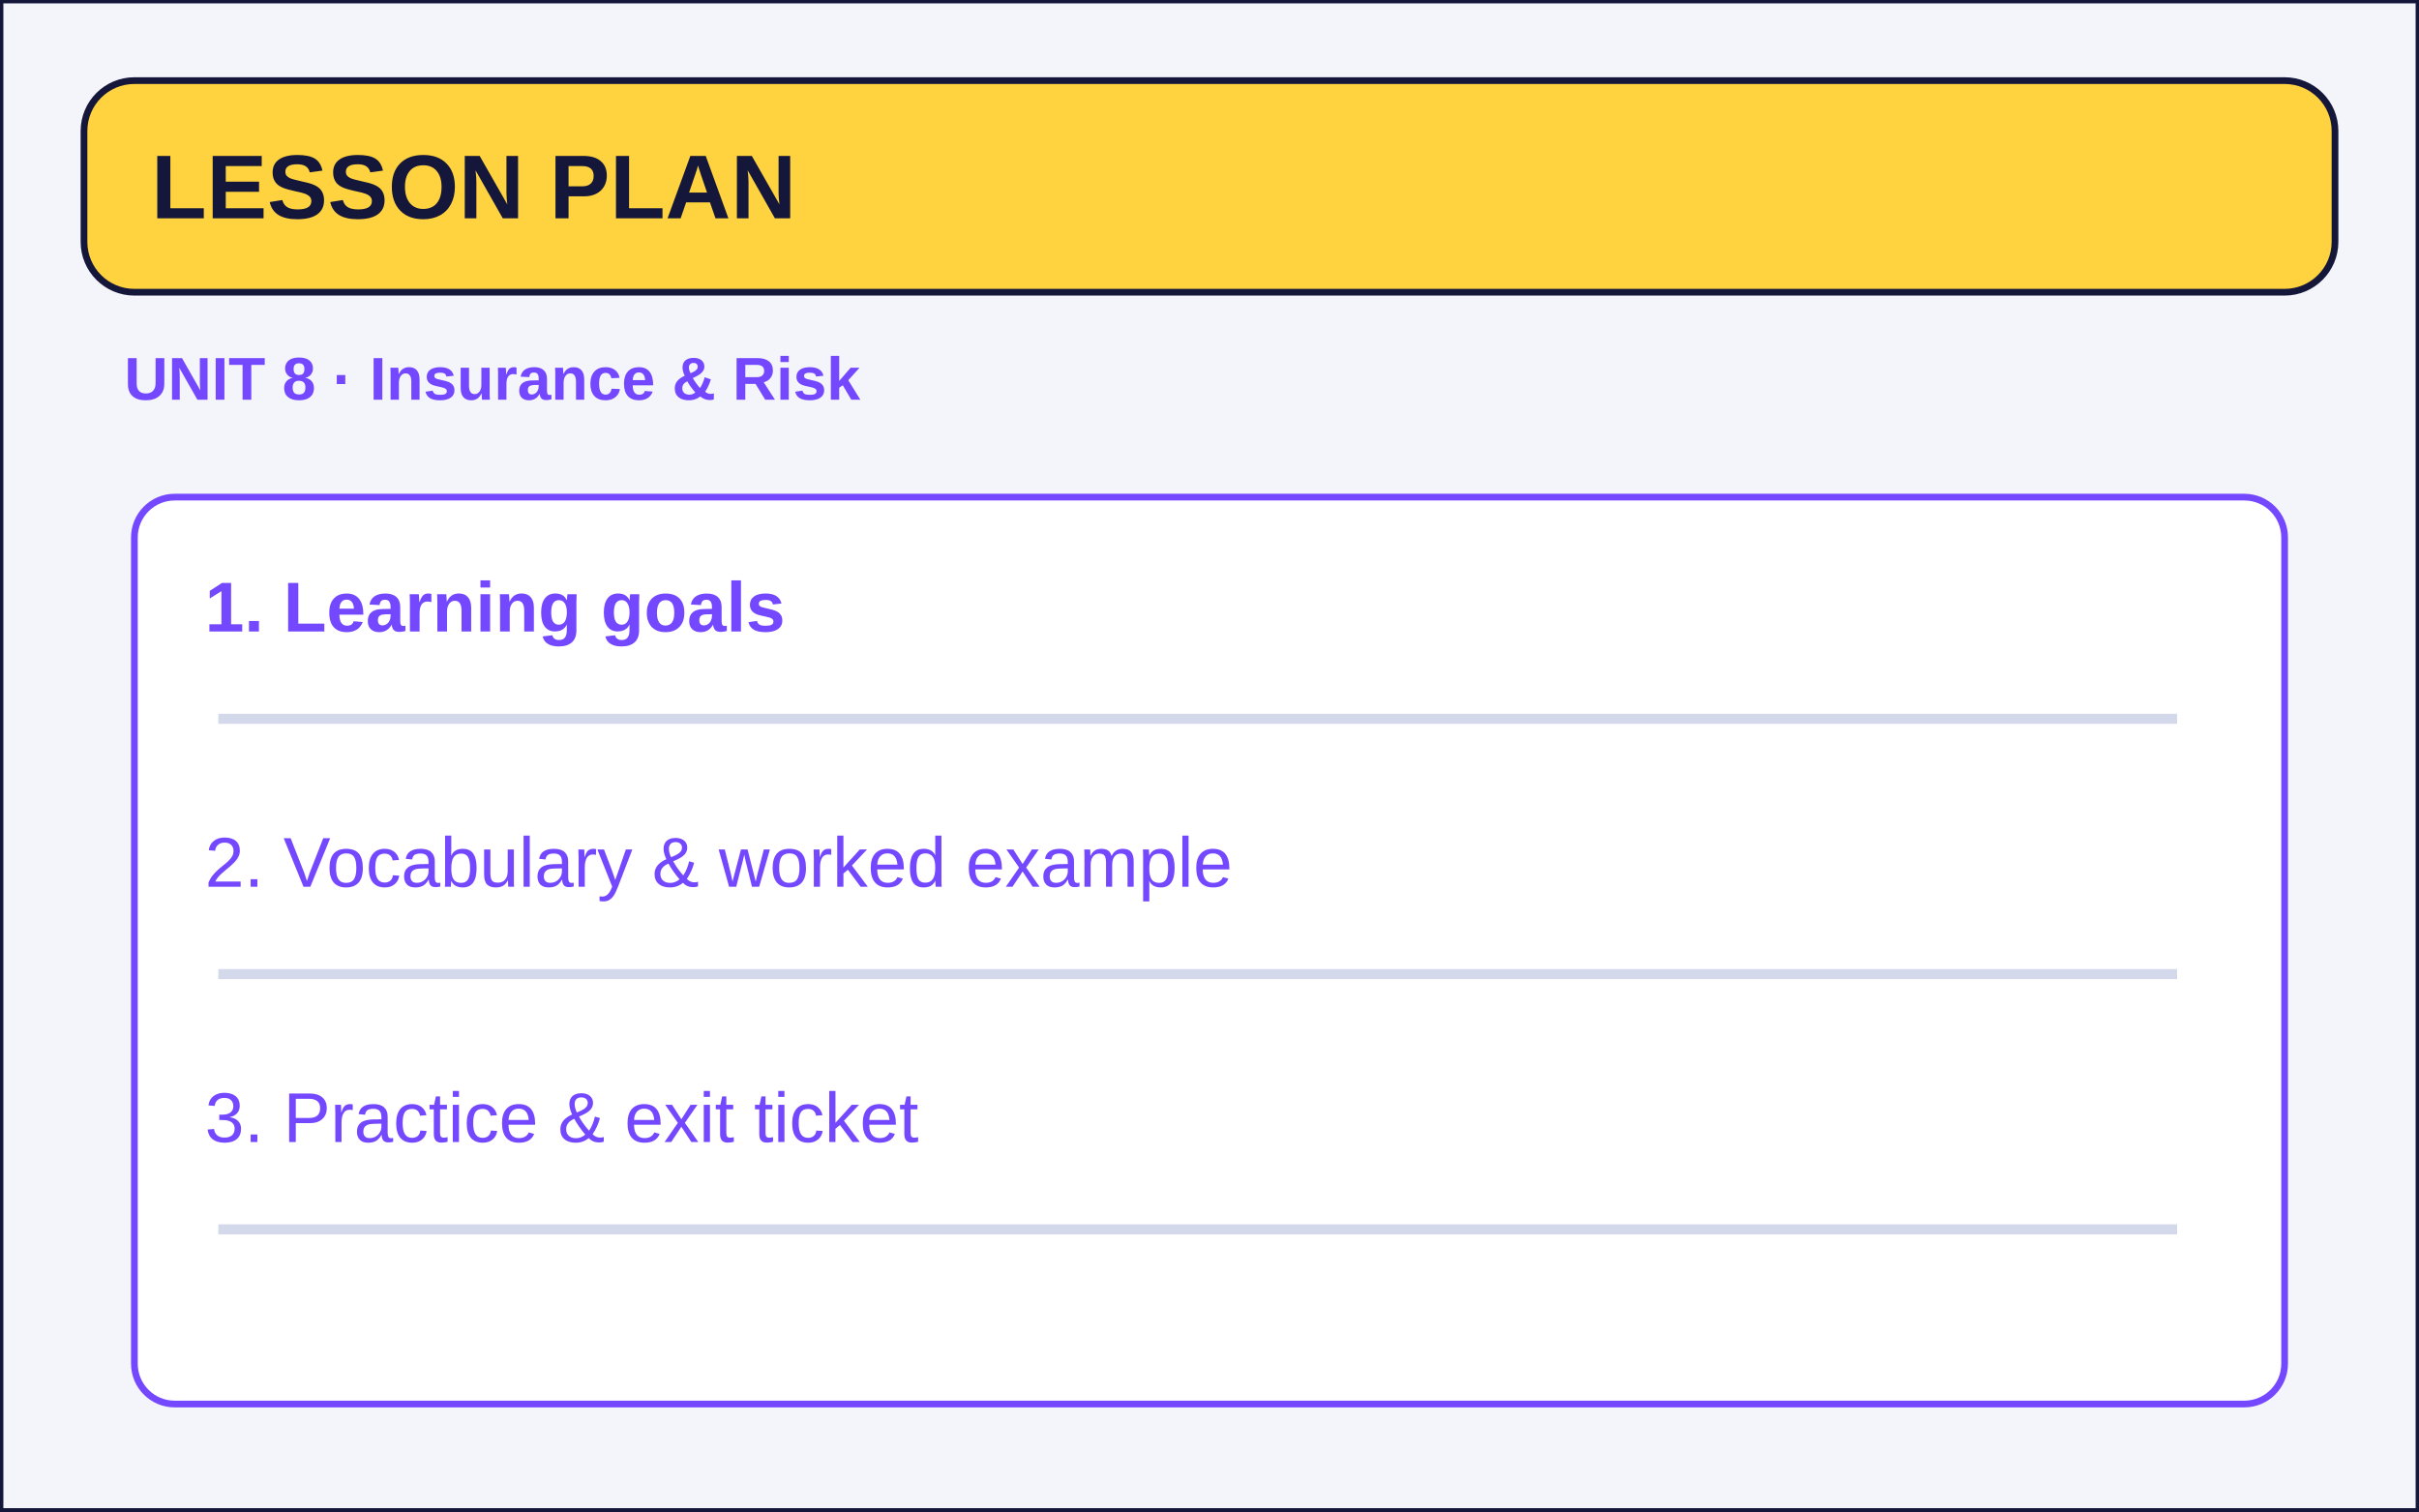
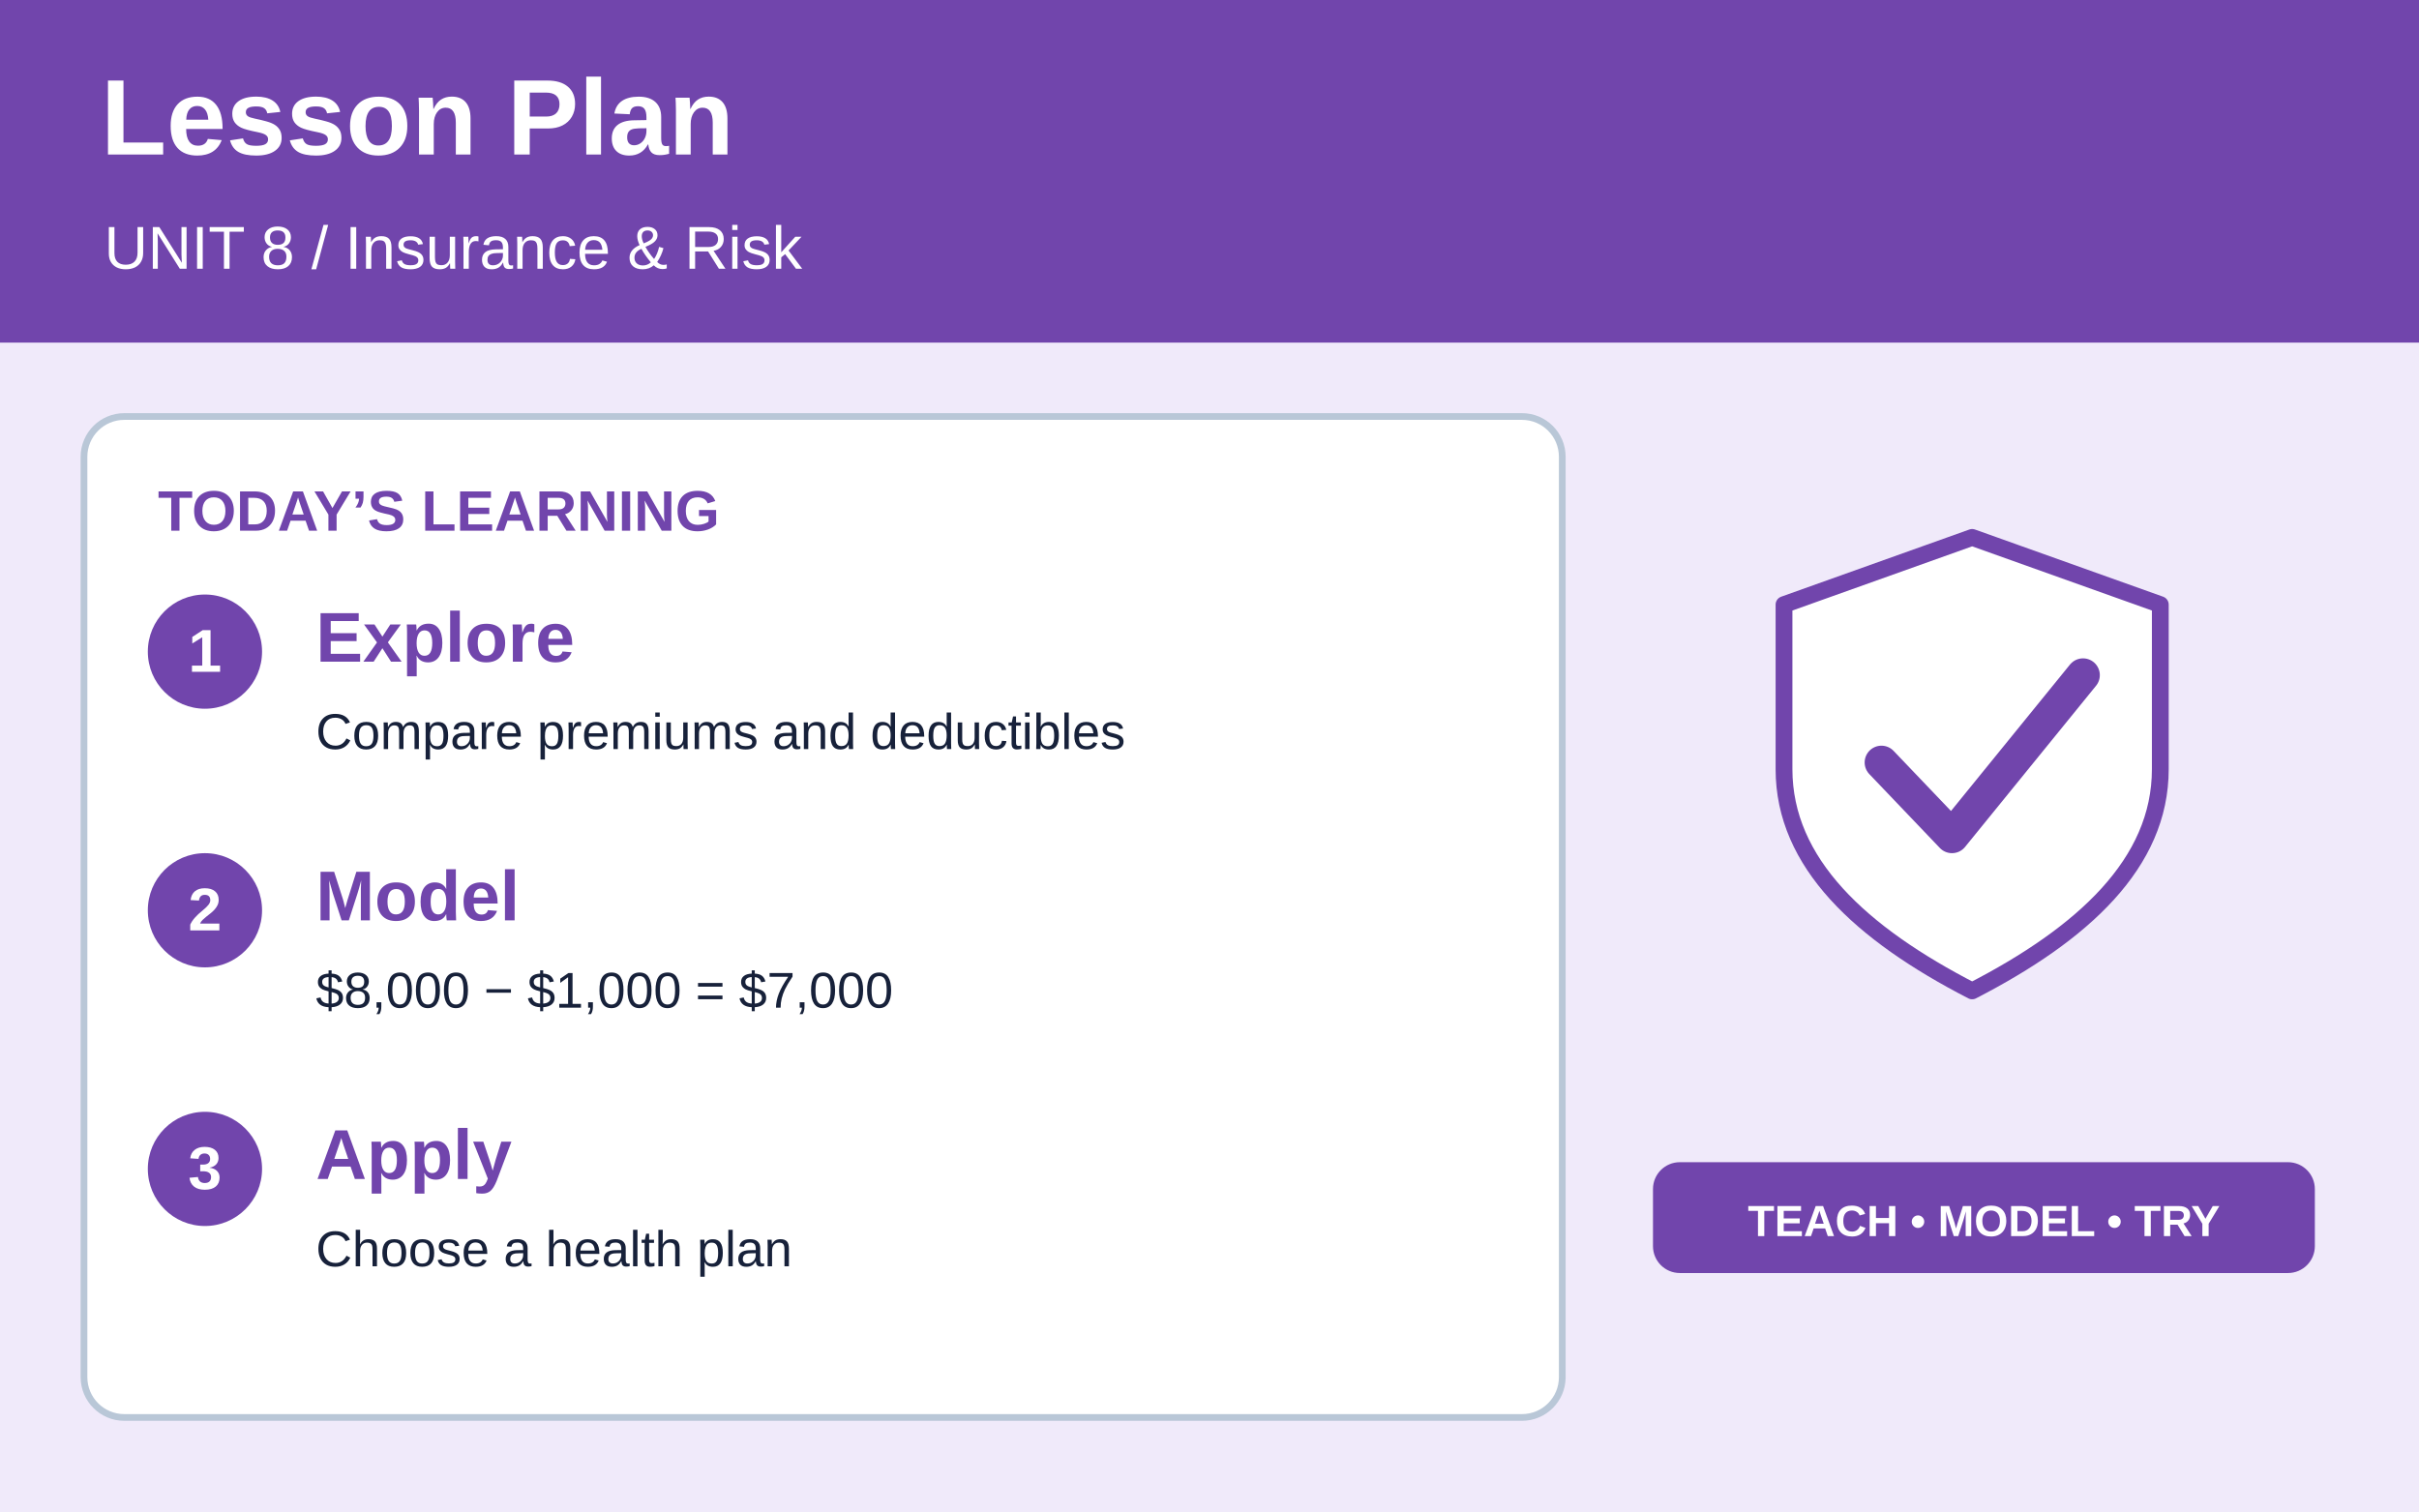
- <svg xmlns="http://www.w3.org/2000/svg" viewBox="0 0 720 450" role="img" aria-label="LESSON PLAN preview for Insurance &amp; Risk">
-   <rect x="0" y="0" width="720" height="450" rx="0" fill="#f4f5fb" stroke="#14173a" stroke-width="2" />
-   <rect x="25" y="24" width="670" height="63" rx="15" fill="#ffd23f" stroke="#14173a" stroke-width="2" />
-   <text x="45" y="65" font-family="Arial,sans-serif" font-size="27" font-weight="700" fill="#14173a">LESSON PLAN</text>
-   <text x="37" y="119" font-family="Arial,sans-serif" font-size="18" font-weight="700" fill="#7448ff">UNIT 8 · Insurance &amp; Risk</text>
-   <rect x="40" y="148" width="640" height="270" rx="12" fill="white" stroke="#7448ff" stroke-width="2" />
-   <text x="61" y="188" font-family="Arial,sans-serif" font-size="21" font-weight="700" fill="#7448ff">1. Learning goals</text>
-   <path d="M65 214 H648" stroke="#d4d8eb" stroke-width="3" />
-   <text x="61" y="264" font-family="Arial,sans-serif" font-size="21" font-weight="400" fill="#7448ff">2. Vocabulary &amp; worked example</text>
-   <path d="M65 290 H648" stroke="#d4d8eb" stroke-width="3" />
-   <text x="61" y="340" font-family="Arial,sans-serif" font-size="21" font-weight="400" fill="#7448ff">3. Practice &amp; exit ticket</text>
-   <path d="M65 366 H648" stroke="#d4d8eb" stroke-width="3" />
+ <svg xmlns="http://www.w3.org/2000/svg" width="720" height="450" viewBox="0 0 720 450" role="img" aria-label="Lesson Plan preview: Insurance &amp; Risk">
+   <rect x="0" y="0" width="720" height="450" rx="0" fill="#f0eafa" stroke="#f0eafa" stroke-width="2" />
+   <rect x="0" y="0" width="720" height="101" rx="0" fill="#7145ac" stroke="#7145ac" stroke-width="2" />
+   <text x="30" y="46" font-family="Arial,sans-serif" font-size="32" font-weight="700" text-anchor="start" fill="white">Lesson Plan</text>
+   <text x="31" y="80" font-family="Arial,sans-serif" font-size="18" font-weight="400" text-anchor="start" fill="white">UNIT 8  /  Insurance &amp; Risk</text>
+   <rect x="25" y="124" width="440" height="298" rx="12" fill="white" stroke="#b9c7d7" stroke-width="2" />
+   <text x="47" y="158" font-family="Arial,sans-serif" font-size="17" font-weight="700" text-anchor="start" fill="#7145ac">TODAY’S LEARNING</text>
+   <circle cx="61" cy="194" r="17" fill="#7145ac" />
+   <text x="61" y="200" font-family="Arial,sans-serif" font-size="18" font-weight="700" text-anchor="middle" fill="white">1</text>
+   <text x="94" y="197" font-family="Arial,sans-serif" font-size="21" font-weight="700" text-anchor="start" fill="#7145ac">Explore</text>
+   <text x="94" y="223" font-family="Arial,sans-serif" font-size="15" font-weight="400" text-anchor="start" fill="#17213a">Compare premiums and deductibles</text>
+   <circle cx="61" cy="271" r="17" fill="#7145ac" />
+   <text x="61" y="277" font-family="Arial,sans-serif" font-size="18" font-weight="700" text-anchor="middle" fill="white">2</text>
+   <text x="94" y="274" font-family="Arial,sans-serif" font-size="21" font-weight="700" text-anchor="start" fill="#7145ac">Model</text>
+   <text x="94" y="300" font-family="Arial,sans-serif" font-size="15" font-weight="400" text-anchor="start" fill="#17213a">$8,000 − $1,000 = $7,000</text>
+   <circle cx="61" cy="348" r="17" fill="#7145ac" />
+   <text x="61" y="354" font-family="Arial,sans-serif" font-size="18" font-weight="700" text-anchor="middle" fill="white">3</text>
+   <text x="94" y="351" font-family="Arial,sans-serif" font-size="21" font-weight="700" text-anchor="start" fill="#7145ac">Apply</text>
+   <text x="94" y="377" font-family="Arial,sans-serif" font-size="15" font-weight="400" text-anchor="start" fill="#17213a">Choose a health plan</text>
+   <g transform="translate(512 150)">
+     <path d="M75 10L131 30v49c0 28-23 49-56 66-33-17-56-38-56-66V30Z" stroke="#7145ac" stroke-width="5" fill="white" stroke-linecap="round" stroke-linejoin="round" />
+     <path d="M48 77l21 22 39-48" stroke="#7145ac" stroke-width="10" fill="none" stroke-linecap="round" stroke-linejoin="round" />
+   </g>
+   <rect x="493" y="347" width="195" height="31" rx="7" fill="#7145ac" stroke="#7145ac" stroke-width="2" />
+   <text x="590.5" y="368" font-family="Arial,sans-serif" font-size="13" font-weight="700" text-anchor="middle" fill="white">TEACH • MODEL • TRY</text>
</svg>
